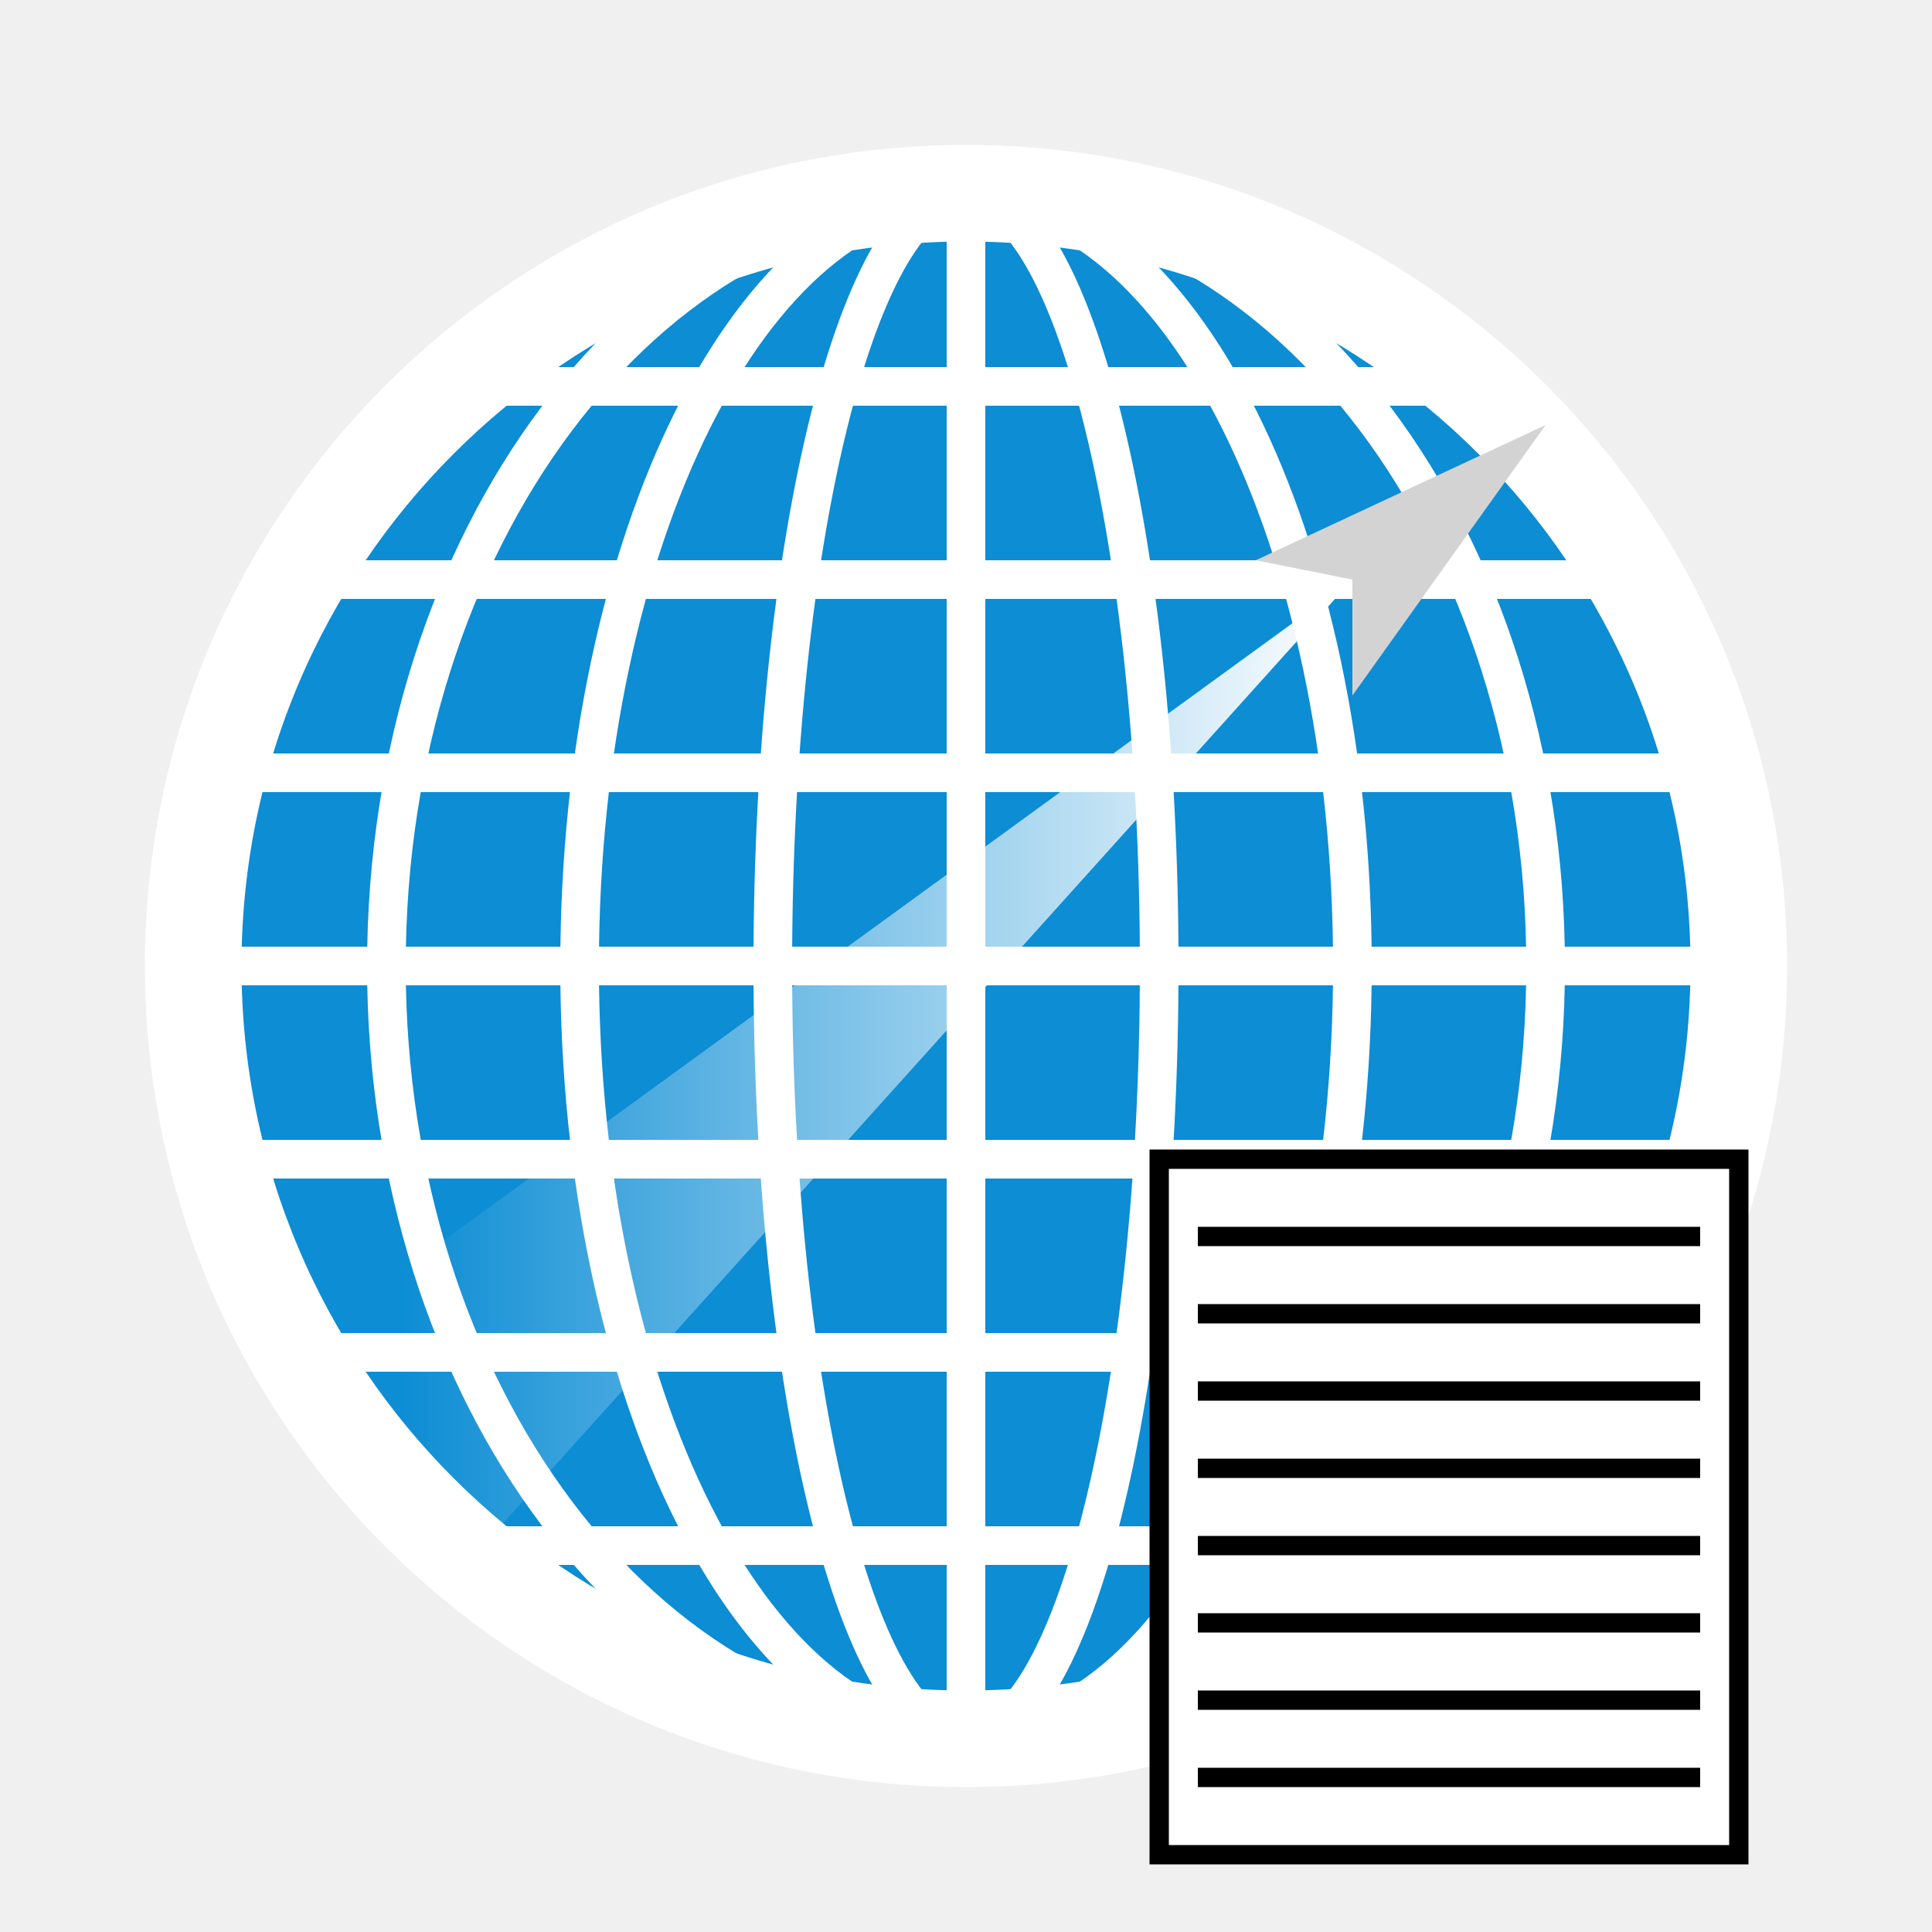
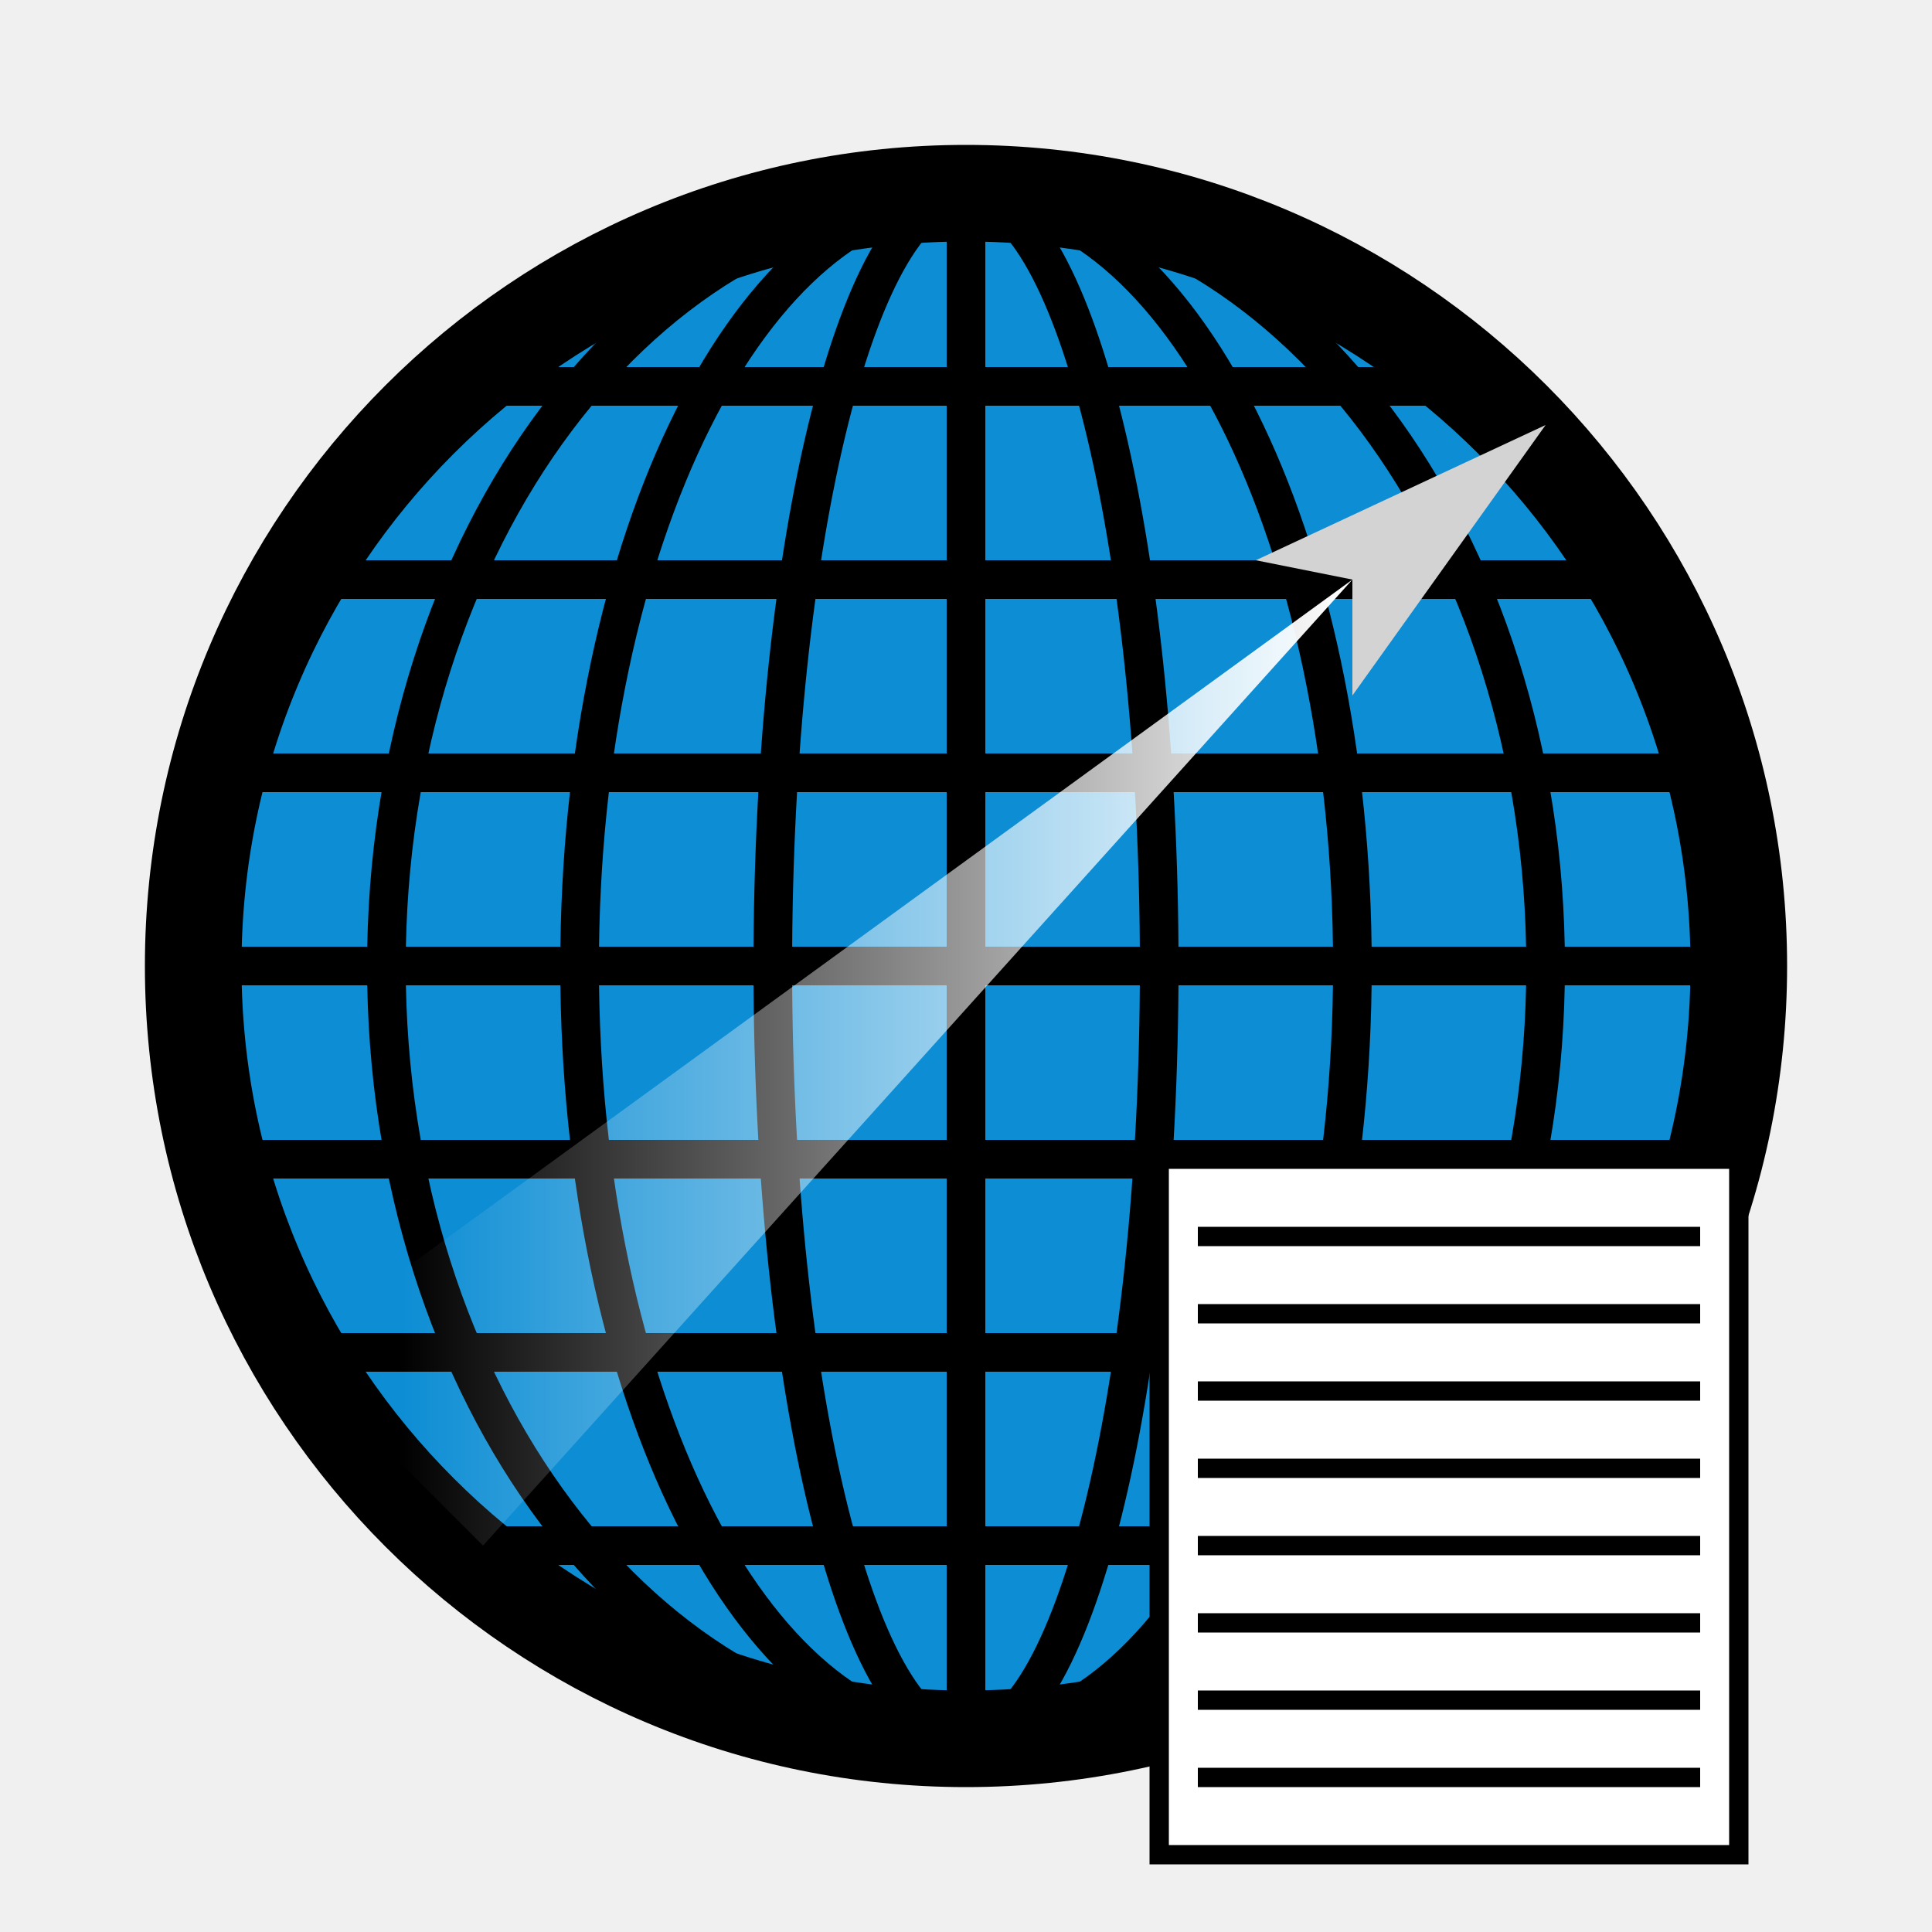
<svg xmlns="http://www.w3.org/2000/svg" width="500" height="500">
  <defs>
    <linearGradient id="trail">
      <stop offset="10%" stop-color="#ffffff" stop-opacity="0" />
      <stop offset="100%" stop-color="#ffffff" stop-opacity="1" />
    </linearGradient>
  </defs>
-   <circle cx="250" cy="250" r="200" fill="#0c8dd4" stroke="white" stroke-width="25" />
-   <ellipse cx="250" cy="250" rx="150" ry="200" fill="none" stroke="white" stroke-width="10" />
-   <ellipse cx="250" cy="250" rx="100" ry="200" fill="none" stroke="white" stroke-width="10" />
-   <ellipse cx="250" cy="250" rx="50" ry="200" fill="none" stroke="white" stroke-width="10" />
-   <line x1="250" x2="250" y1="50" y2="450" stroke="white" stroke-width="10" />
-   <line y1="250" y2="250" x1="50" x2="450" stroke="white" stroke-width="10" />
-   <line y1="200" y2="200" x1="50" x2="450" stroke="white" stroke-width="10" />
-   <line y1="300" y2="300" x1="50" x2="450" stroke="white" stroke-width="10" />
-   <line y1="150" y2="150" x1="75" x2="425" stroke="white" stroke-width="10" />
-   <line y1="350" y2="350" x1="75" x2="425" stroke="white" stroke-width="10" />
-   <line y1="100" y2="100" x1="125" x2="375" stroke="white" stroke-width="10" />
-   <line y1="400" y2="400" x1="125" x2="375" stroke="white" stroke-width="10" />
+   <circle cx="250" cy="250" r="200" fill="#0c8dd4" stroke="black" stroke-width="25" />
+   <ellipse cx="250" cy="250" rx="150" ry="200" fill="none" stroke="black" stroke-width="10" />
+   <ellipse cx="250" cy="250" rx="100" ry="200" fill="none" stroke="black" stroke-width="10" />
+   <ellipse cx="250" cy="250" rx="50" ry="200" fill="none" stroke="black" stroke-width="10" />
+   <line x1="250" x2="250" y1="50" y2="450" stroke="black" stroke-width="10" />
+   <line y1="250" y2="250" x1="50" x2="450" stroke="black" stroke-width="10" />
+   <line y1="200" y2="200" x1="50" x2="450" stroke="black" stroke-width="10" />
+   <line y1="300" y2="300" x1="50" x2="450" stroke="black" stroke-width="10" />
+   <line y1="150" y2="150" x1="75" x2="425" stroke="black" stroke-width="10" />
+   <line y1="350" y2="350" x1="75" x2="425" stroke="black" stroke-width="10" />
+   <line y1="100" y2="100" x1="125" x2="375" stroke="black" stroke-width="10" />
+   <line y1="400" y2="400" x1="125" x2="375" stroke="black" stroke-width="10" />
  <path fill="url(#trail)" d="M125 400 L75 350 L350 150Z" />
  <path d="M350 150 L350 180 L400 110 L325 145 Z" fill="lightgray" />
  <rect x="300" y="300" width="150" height="180" fill="white" stroke="black" stroke-width="5" />
  <line x1="310" x2="440" y1="320" y2="320" stroke="black" stroke-width="5" />
  <line x1="310" x2="440" y1="340" y2="340" stroke="black" stroke-width="5" />
  <line x1="310" x2="440" y1="360" y2="360" stroke="black" stroke-width="5" />
  <line x1="310" x2="440" y1="380" y2="380" stroke="black" stroke-width="5" />
  <line x1="310" x2="440" y1="400" y2="400" stroke="black" stroke-width="5" />
  <line x1="310" x2="440" y1="420" y2="420" stroke="black" stroke-width="5" />
  <line x1="310" x2="440" y1="440" y2="440" stroke="black" stroke-width="5" />
  <line x1="310" x2="440" y1="460" y2="460" stroke="black" stroke-width="5" />
</svg>
